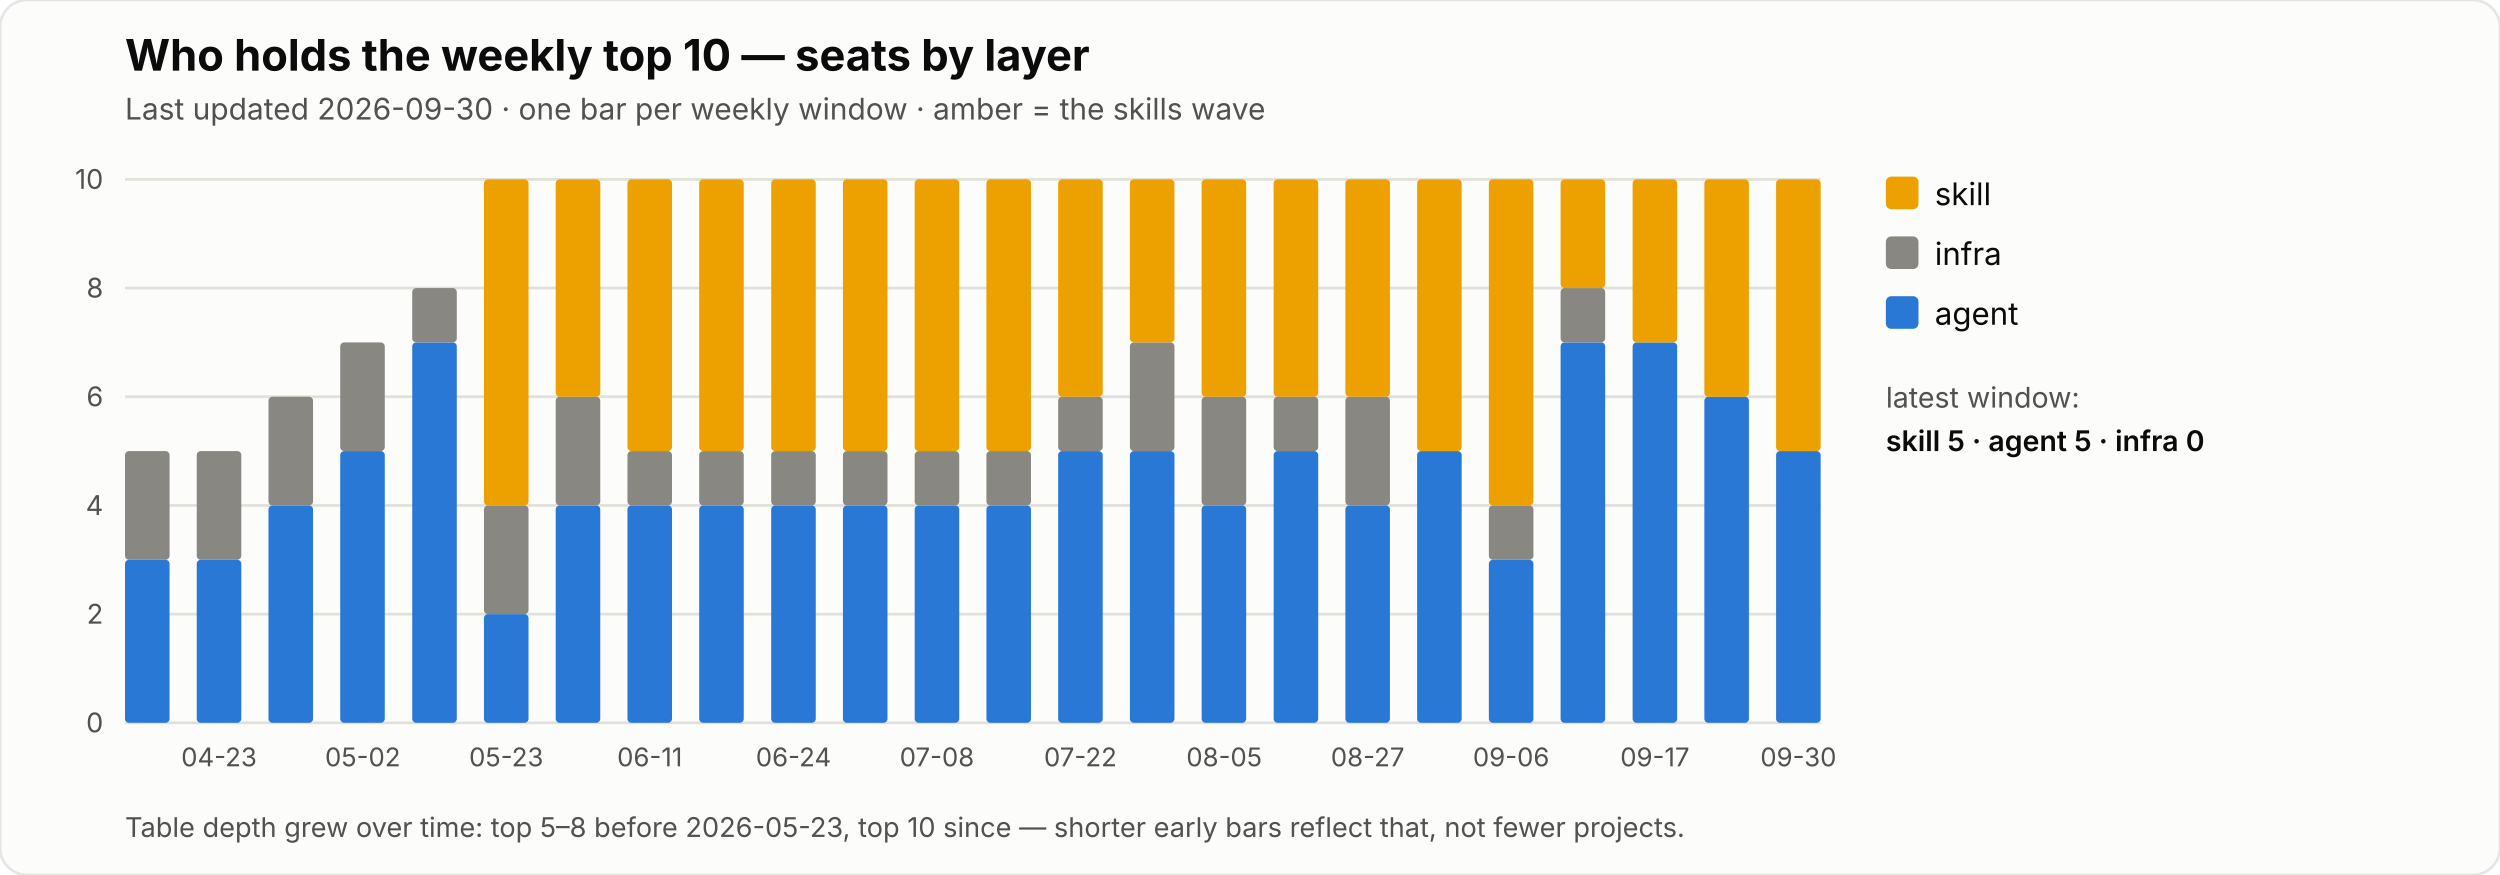
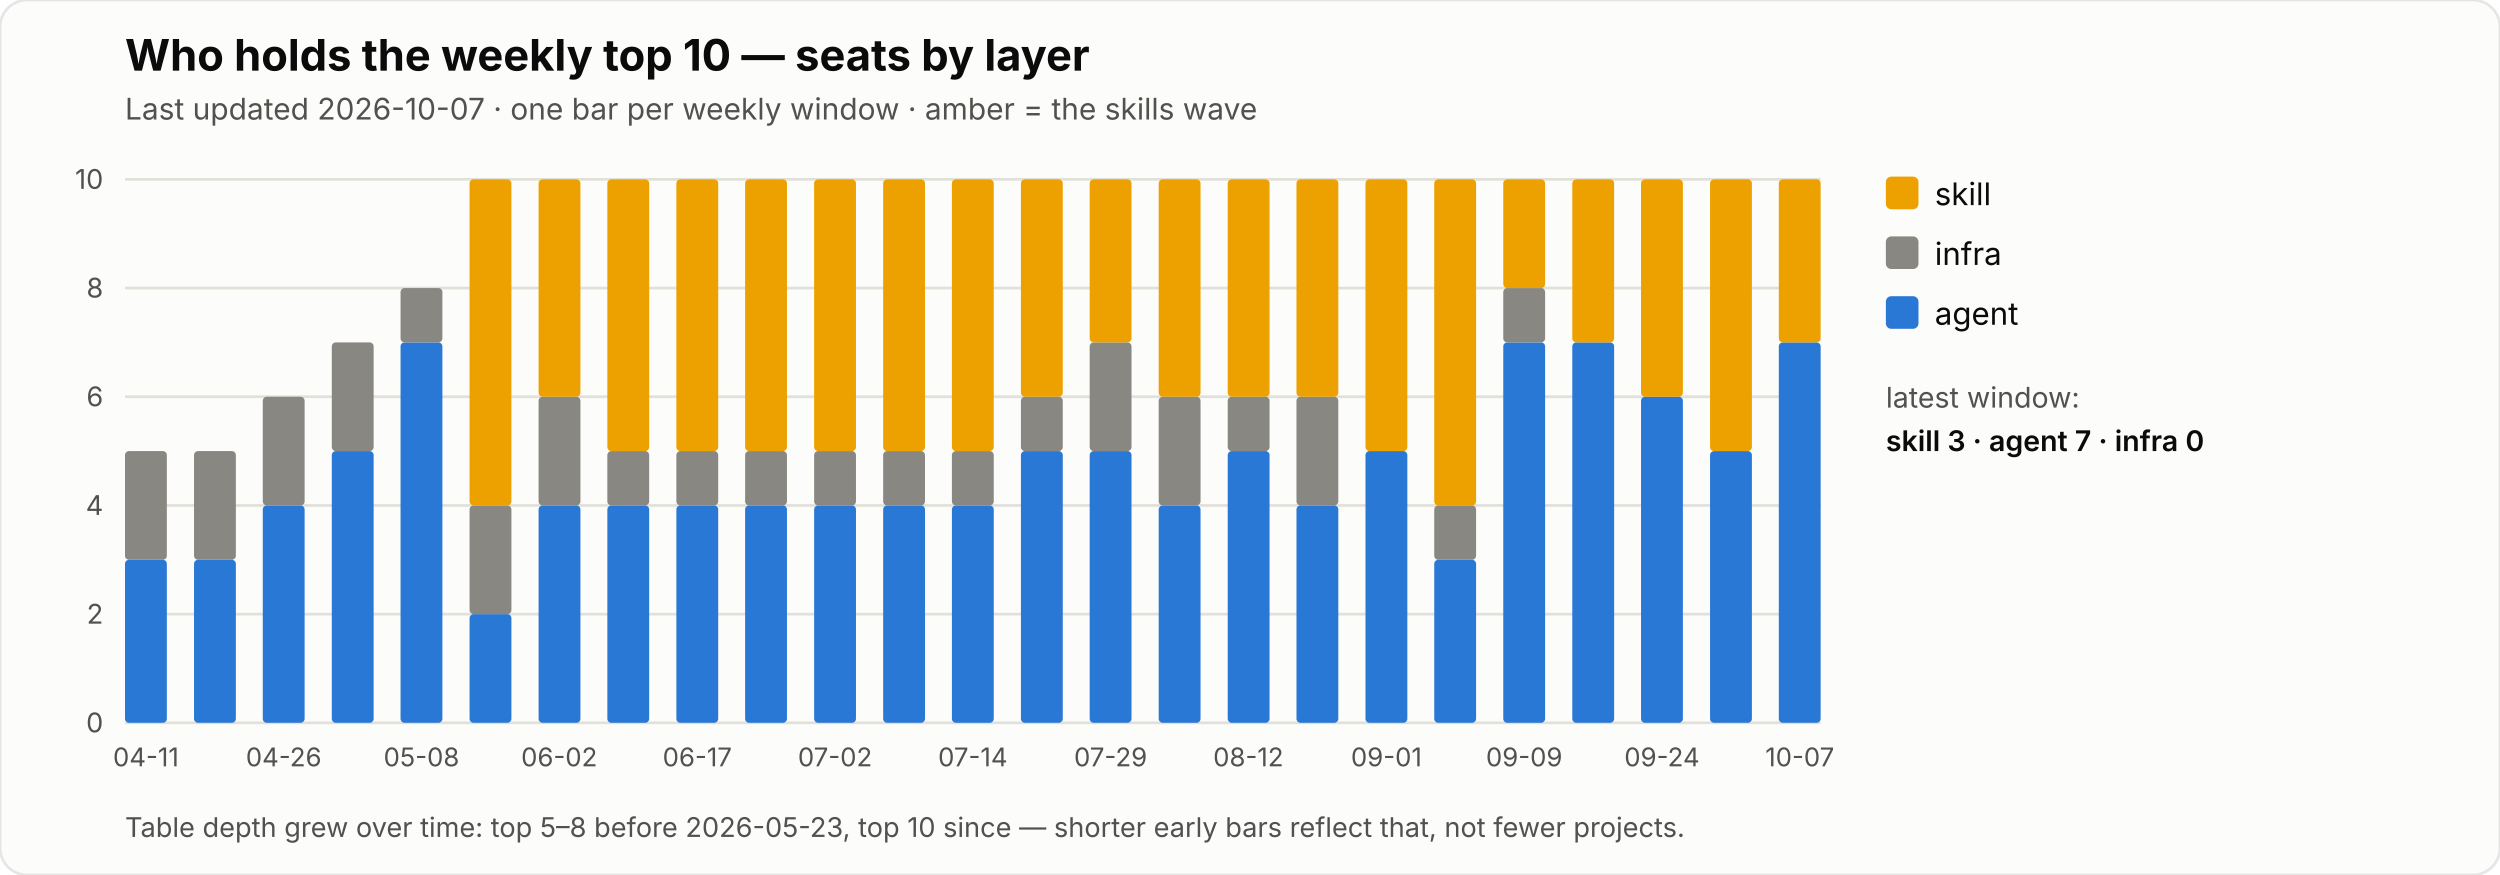
<svg xmlns="http://www.w3.org/2000/svg" width="920" height="322" viewBox="0 0 920 322" font-family="system-ui, -apple-system, sans-serif">
  <rect width="920" height="322" rx="10" fill="#fcfcfb" stroke="rgba(11,11,11,0.10)" />
  <text x="46" y="26" font-size="16" font-weight="700" fill="#0b0b0b">Who holds the weekly top 10 — seats by layer</text>
-   <text x="46" y="44" font-size="11" fill="#52514e">Last updated 2026-09-30 · one bar per weekly window · amber = the skills wave</text>
+   <text x="46" y="44" font-size="11" fill="#52514e">Last updated 2026-10-07 · one bar per weekly window · amber = the skills wave</text>
  <line x1="46" y1="266.0" x2="670" y2="266.0" stroke="#e1e0d9" stroke-width="1" />
  <text x="38" y="269.5" font-size="10" fill="#52514e" text-anchor="end">0</text>
  <line x1="46" y1="226.0" x2="670" y2="226.0" stroke="#e1e0d9" stroke-width="1" />
  <text x="38" y="229.5" font-size="10" fill="#52514e" text-anchor="end">2</text>
  <line x1="46" y1="186.0" x2="670" y2="186.0" stroke="#e1e0d9" stroke-width="1" />
  <text x="38" y="189.5" font-size="10" fill="#52514e" text-anchor="end">4</text>
  <line x1="46" y1="146.0" x2="670" y2="146.0" stroke="#e1e0d9" stroke-width="1" />
  <text x="38" y="149.5" font-size="10" fill="#52514e" text-anchor="end">6</text>
  <line x1="46" y1="106.0" x2="670" y2="106.0" stroke="#e1e0d9" stroke-width="1" />
  <text x="38" y="109.5" font-size="10" fill="#52514e" text-anchor="end">8</text>
  <line x1="46" y1="66.0" x2="670" y2="66.0" stroke="#e1e0d9" stroke-width="1" />
  <text x="38" y="69.5" font-size="10" fill="#52514e" text-anchor="end">10</text>
-   <rect x="46.0" y="206.0" width="16.4" height="60.0" fill="#2a78d6" rx="1.5" />
-   <rect x="46.0" y="166.0" width="16.4" height="40.0" fill="#898781" rx="1.5" />
-   <rect x="72.4" y="206.0" width="16.4" height="60.0" fill="#2a78d6" rx="1.5" />
-   <rect x="72.4" y="166.0" width="16.4" height="40.0" fill="#898781" rx="1.5" />
-   <text x="80.6" y="282" font-size="9.5" fill="#52514e" text-anchor="middle">04-23</text>
-   <rect x="98.8" y="186.0" width="16.4" height="80.0" fill="#2a78d6" rx="1.5" />
-   <rect x="98.8" y="146.0" width="16.4" height="40.0" fill="#898781" rx="1.5" />
-   <rect x="125.2" y="166.0" width="16.4" height="100.0" fill="#2a78d6" rx="1.5" />
-   <rect x="125.2" y="126.0" width="16.4" height="40.0" fill="#898781" rx="1.5" />
-   <text x="133.5" y="282" font-size="9.5" fill="#52514e" text-anchor="middle">05-02</text>
-   <rect x="151.7" y="126.0" width="16.4" height="140.0" fill="#2a78d6" rx="1.5" />
-   <rect x="151.7" y="106.0" width="16.4" height="20.0" fill="#898781" rx="1.5" />
-   <rect x="178.1" y="226.0" width="16.4" height="40.0" fill="#2a78d6" rx="1.5" />
-   <rect x="178.1" y="186.0" width="16.4" height="40.0" fill="#898781" rx="1.5" />
-   <rect x="178.1" y="66.0" width="16.4" height="120.0" fill="#eda100" rx="1.5" />
-   <text x="186.3" y="282" font-size="9.5" fill="#52514e" text-anchor="middle">05-23</text>
-   <rect x="204.5" y="186.0" width="16.4" height="80.0" fill="#2a78d6" rx="1.5" />
-   <rect x="204.5" y="146.0" width="16.4" height="40.0" fill="#898781" rx="1.5" />
-   <rect x="204.5" y="66.0" width="16.4" height="80.0" fill="#eda100" rx="1.5" />
-   <rect x="230.9" y="186.0" width="16.4" height="80.0" fill="#2a78d6" rx="1.5" />
-   <rect x="230.9" y="166.0" width="16.4" height="20.0" fill="#898781" rx="1.5" />
-   <rect x="230.9" y="66.0" width="16.4" height="100.0" fill="#eda100" rx="1.5" />
-   <text x="239.1" y="282" font-size="9.5" fill="#52514e" text-anchor="middle">06-11</text>
-   <rect x="257.3" y="186.0" width="16.4" height="80.0" fill="#2a78d6" rx="1.5" />
-   <rect x="257.3" y="166.0" width="16.4" height="20.0" fill="#898781" rx="1.5" />
-   <rect x="257.3" y="66.0" width="16.4" height="100.0" fill="#eda100" rx="1.5" />
-   <rect x="283.8" y="186.0" width="16.4" height="80.0" fill="#2a78d6" rx="1.5" />
-   <rect x="283.8" y="166.0" width="16.4" height="20.0" fill="#898781" rx="1.5" />
-   <rect x="283.8" y="66.0" width="16.4" height="100.0" fill="#eda100" rx="1.5" />
-   <text x="292.0" y="282" font-size="9.5" fill="#52514e" text-anchor="middle">06-24</text>
-   <rect x="310.2" y="186.0" width="16.4" height="80.0" fill="#2a78d6" rx="1.5" />
-   <rect x="310.2" y="166.0" width="16.4" height="20.0" fill="#898781" rx="1.5" />
-   <rect x="310.2" y="66.0" width="16.4" height="100.0" fill="#eda100" rx="1.5" />
-   <rect x="336.6" y="186.0" width="16.4" height="80.0" fill="#2a78d6" rx="1.5" />
-   <rect x="336.6" y="166.0" width="16.4" height="20.0" fill="#898781" rx="1.5" />
-   <rect x="336.6" y="66.0" width="16.4" height="100.0" fill="#eda100" rx="1.5" />
-   <text x="344.8" y="282" font-size="9.5" fill="#52514e" text-anchor="middle">07-08</text>
-   <rect x="363.0" y="186.0" width="16.4" height="80.0" fill="#2a78d6" rx="1.5" />
-   <rect x="363.0" y="166.0" width="16.4" height="20.0" fill="#898781" rx="1.5" />
-   <rect x="363.0" y="66.0" width="16.4" height="100.0" fill="#eda100" rx="1.5" />
-   <rect x="389.4" y="166.0" width="16.4" height="100.0" fill="#2a78d6" rx="1.5" />
-   <rect x="389.4" y="146.0" width="16.4" height="20.0" fill="#898781" rx="1.5" />
-   <rect x="389.4" y="66.0" width="16.4" height="80.0" fill="#eda100" rx="1.5" />
-   <text x="397.6" y="282" font-size="9.5" fill="#52514e" text-anchor="middle">07-22</text>
-   <rect x="415.8" y="166.0" width="16.4" height="100.0" fill="#2a78d6" rx="1.5" />
-   <rect x="415.8" y="126.0" width="16.4" height="40.0" fill="#898781" rx="1.5" />
-   <rect x="415.8" y="66.0" width="16.4" height="60.0" fill="#eda100" rx="1.5" />
-   <rect x="442.2" y="186.0" width="16.4" height="80.0" fill="#2a78d6" rx="1.5" />
-   <rect x="442.2" y="146.0" width="16.4" height="40.0" fill="#898781" rx="1.5" />
-   <rect x="442.2" y="66.0" width="16.4" height="80.0" fill="#eda100" rx="1.5" />
-   <text x="450.5" y="282" font-size="9.5" fill="#52514e" text-anchor="middle">08-05</text>
-   <rect x="468.7" y="166.0" width="16.4" height="100.0" fill="#2a78d6" rx="1.5" />
-   <rect x="468.7" y="146.0" width="16.4" height="20.0" fill="#898781" rx="1.5" />
-   <rect x="468.7" y="66.0" width="16.4" height="80.0" fill="#eda100" rx="1.5" />
-   <rect x="495.1" y="186.0" width="16.4" height="80.0" fill="#2a78d6" rx="1.5" />
-   <rect x="495.1" y="146.0" width="16.4" height="40.0" fill="#898781" rx="1.5" />
-   <rect x="495.1" y="66.0" width="16.4" height="80.0" fill="#eda100" rx="1.5" />
-   <text x="503.3" y="282" font-size="9.5" fill="#52514e" text-anchor="middle">08-27</text>
-   <rect x="521.5" y="166.0" width="16.4" height="100.0" fill="#2a78d6" rx="1.5" />
-   <rect x="521.5" y="66.0" width="16.4" height="100.0" fill="#eda100" rx="1.5" />
-   <rect x="547.9" y="206.0" width="16.4" height="60.0" fill="#2a78d6" rx="1.5" />
-   <rect x="547.9" y="186.0" width="16.4" height="20.0" fill="#898781" rx="1.5" />
-   <rect x="547.9" y="66.0" width="16.4" height="120.0" fill="#eda100" rx="1.5" />
-   <text x="556.1" y="282" font-size="9.5" fill="#52514e" text-anchor="middle">09-06</text>
-   <rect x="574.3" y="126.0" width="16.4" height="140.0" fill="#2a78d6" rx="1.5" />
-   <rect x="574.3" y="106.0" width="16.4" height="20.0" fill="#898781" rx="1.5" />
-   <rect x="574.3" y="66.0" width="16.4" height="40.0" fill="#eda100" rx="1.5" />
-   <rect x="600.8" y="126.0" width="16.4" height="140.0" fill="#2a78d6" rx="1.5" />
-   <rect x="600.8" y="66.0" width="16.4" height="60.0" fill="#eda100" rx="1.5" />
-   <text x="609.0" y="282" font-size="9.5" fill="#52514e" text-anchor="middle">09-17</text>
-   <rect x="627.2" y="146.0" width="16.4" height="120.0" fill="#2a78d6" rx="1.5" />
-   <rect x="627.2" y="66.0" width="16.4" height="80.0" fill="#eda100" rx="1.5" />
-   <rect x="653.6" y="166.0" width="16.4" height="100.0" fill="#2a78d6" rx="1.5" />
-   <rect x="653.6" y="66.0" width="16.4" height="100.0" fill="#eda100" rx="1.5" />
-   <text x="661.8" y="282" font-size="9.5" fill="#52514e" text-anchor="middle">09-30</text>
+   <rect x="46.0" y="206.0" width="15.4" height="60.0" fill="#2a78d6" rx="1.5" />
+   <rect x="46.0" y="166.0" width="15.4" height="40.0" fill="#898781" rx="1.5" />
+   <text x="53.7" y="282" font-size="9.5" fill="#52514e" text-anchor="middle">04-11</text>
+   <rect x="71.4" y="206.0" width="15.4" height="60.0" fill="#2a78d6" rx="1.5" />
+   <rect x="71.4" y="166.0" width="15.4" height="40.0" fill="#898781" rx="1.5" />
+   <rect x="96.7" y="186.0" width="15.4" height="80.0" fill="#2a78d6" rx="1.5" />
+   <rect x="96.7" y="146.0" width="15.4" height="40.0" fill="#898781" rx="1.5" />
+   <text x="104.4" y="282" font-size="9.5" fill="#52514e" text-anchor="middle">04-26</text>
+   <rect x="122.1" y="166.0" width="15.4" height="100.0" fill="#2a78d6" rx="1.5" />
+   <rect x="122.1" y="126.0" width="15.4" height="40.0" fill="#898781" rx="1.5" />
+   <rect x="147.4" y="126.0" width="15.4" height="140.0" fill="#2a78d6" rx="1.5" />
+   <rect x="147.4" y="106.0" width="15.4" height="20.0" fill="#898781" rx="1.5" />
+   <text x="155.1" y="282" font-size="9.5" fill="#52514e" text-anchor="middle">05-08</text>
+   <rect x="172.8" y="226.0" width="15.4" height="40.0" fill="#2a78d6" rx="1.5" />
+   <rect x="172.8" y="186.0" width="15.4" height="40.0" fill="#898781" rx="1.5" />
+   <rect x="172.8" y="66.0" width="15.4" height="120.0" fill="#eda100" rx="1.5" />
+   <rect x="198.2" y="186.0" width="15.4" height="80.0" fill="#2a78d6" rx="1.5" />
+   <rect x="198.2" y="146.0" width="15.4" height="40.0" fill="#898781" rx="1.5" />
+   <rect x="198.2" y="66.0" width="15.4" height="80.0" fill="#eda100" rx="1.5" />
+   <text x="205.8" y="282" font-size="9.5" fill="#52514e" text-anchor="middle">06-02</text>
+   <rect x="223.5" y="186.0" width="15.4" height="80.0" fill="#2a78d6" rx="1.5" />
+   <rect x="223.5" y="166.0" width="15.4" height="20.0" fill="#898781" rx="1.5" />
+   <rect x="223.5" y="66.0" width="15.4" height="100.0" fill="#eda100" rx="1.5" />
+   <rect x="248.9" y="186.0" width="15.4" height="80.0" fill="#2a78d6" rx="1.5" />
+   <rect x="248.9" y="166.0" width="15.4" height="20.0" fill="#898781" rx="1.5" />
+   <rect x="248.9" y="66.0" width="15.4" height="100.0" fill="#eda100" rx="1.5" />
+   <text x="256.6" y="282" font-size="9.5" fill="#52514e" text-anchor="middle">06-17</text>
+   <rect x="274.2" y="186.0" width="15.4" height="80.0" fill="#2a78d6" rx="1.5" />
+   <rect x="274.2" y="166.0" width="15.4" height="20.0" fill="#898781" rx="1.5" />
+   <rect x="274.2" y="66.0" width="15.4" height="100.0" fill="#eda100" rx="1.5" />
+   <rect x="299.6" y="186.0" width="15.4" height="80.0" fill="#2a78d6" rx="1.5" />
+   <rect x="299.6" y="166.0" width="15.4" height="20.0" fill="#898781" rx="1.5" />
+   <rect x="299.6" y="66.0" width="15.4" height="100.0" fill="#eda100" rx="1.5" />
+   <text x="307.3" y="282" font-size="9.5" fill="#52514e" text-anchor="middle">07-02</text>
+   <rect x="325.0" y="186.0" width="15.4" height="80.0" fill="#2a78d6" rx="1.5" />
+   <rect x="325.0" y="166.0" width="15.4" height="20.0" fill="#898781" rx="1.5" />
+   <rect x="325.0" y="66.0" width="15.4" height="100.0" fill="#eda100" rx="1.5" />
+   <rect x="350.3" y="186.0" width="15.4" height="80.0" fill="#2a78d6" rx="1.5" />
+   <rect x="350.3" y="166.0" width="15.4" height="20.0" fill="#898781" rx="1.5" />
+   <rect x="350.3" y="66.0" width="15.4" height="100.0" fill="#eda100" rx="1.5" />
+   <text x="358.0" y="282" font-size="9.5" fill="#52514e" text-anchor="middle">07-14</text>
+   <rect x="375.7" y="166.0" width="15.4" height="100.0" fill="#2a78d6" rx="1.5" />
+   <rect x="375.7" y="146.0" width="15.4" height="20.0" fill="#898781" rx="1.5" />
+   <rect x="375.7" y="66.0" width="15.4" height="80.0" fill="#eda100" rx="1.5" />
+   <rect x="401.0" y="166.0" width="15.4" height="100.0" fill="#2a78d6" rx="1.5" />
+   <rect x="401.0" y="126.0" width="15.4" height="40.0" fill="#898781" rx="1.5" />
+   <rect x="401.0" y="66.0" width="15.4" height="60.0" fill="#eda100" rx="1.5" />
+   <text x="408.7" y="282" font-size="9.5" fill="#52514e" text-anchor="middle">07-29</text>
+   <rect x="426.4" y="186.0" width="15.4" height="80.0" fill="#2a78d6" rx="1.5" />
+   <rect x="426.4" y="146.0" width="15.4" height="40.0" fill="#898781" rx="1.5" />
+   <rect x="426.4" y="66.0" width="15.4" height="80.0" fill="#eda100" rx="1.5" />
+   <rect x="451.8" y="166.0" width="15.4" height="100.0" fill="#2a78d6" rx="1.5" />
+   <rect x="451.8" y="146.0" width="15.4" height="20.0" fill="#898781" rx="1.5" />
+   <rect x="451.8" y="66.0" width="15.4" height="80.0" fill="#eda100" rx="1.5" />
+   <text x="459.4" y="282" font-size="9.5" fill="#52514e" text-anchor="middle">08-12</text>
+   <rect x="477.1" y="186.0" width="15.4" height="80.0" fill="#2a78d6" rx="1.5" />
+   <rect x="477.1" y="146.0" width="15.4" height="40.0" fill="#898781" rx="1.5" />
+   <rect x="477.1" y="66.0" width="15.4" height="80.0" fill="#eda100" rx="1.5" />
+   <rect x="502.5" y="166.0" width="15.4" height="100.0" fill="#2a78d6" rx="1.5" />
+   <rect x="502.5" y="66.0" width="15.4" height="100.0" fill="#eda100" rx="1.5" />
+   <text x="510.2" y="282" font-size="9.5" fill="#52514e" text-anchor="middle">09-01</text>
+   <rect x="527.8" y="206.0" width="15.4" height="60.0" fill="#2a78d6" rx="1.5" />
+   <rect x="527.8" y="186.0" width="15.4" height="20.0" fill="#898781" rx="1.5" />
+   <rect x="527.8" y="66.0" width="15.4" height="120.0" fill="#eda100" rx="1.5" />
+   <rect x="553.2" y="126.0" width="15.4" height="140.0" fill="#2a78d6" rx="1.5" />
+   <rect x="553.2" y="106.0" width="15.4" height="20.0" fill="#898781" rx="1.5" />
+   <rect x="553.2" y="66.0" width="15.4" height="40.0" fill="#eda100" rx="1.5" />
+   <text x="560.9" y="282" font-size="9.5" fill="#52514e" text-anchor="middle">09-09</text>
+   <rect x="578.6" y="126.0" width="15.4" height="140.0" fill="#2a78d6" rx="1.5" />
+   <rect x="578.6" y="66.0" width="15.4" height="60.0" fill="#eda100" rx="1.5" />
+   <rect x="603.9" y="146.0" width="15.4" height="120.0" fill="#2a78d6" rx="1.5" />
+   <rect x="603.9" y="66.0" width="15.4" height="80.0" fill="#eda100" rx="1.5" />
+   <text x="611.6" y="282" font-size="9.5" fill="#52514e" text-anchor="middle">09-24</text>
+   <rect x="629.3" y="166.0" width="15.4" height="100.0" fill="#2a78d6" rx="1.5" />
+   <rect x="629.3" y="66.0" width="15.4" height="100.0" fill="#eda100" rx="1.5" />
+   <rect x="654.6" y="126.0" width="15.4" height="140.0" fill="#2a78d6" rx="1.5" />
+   <rect x="654.6" y="66.0" width="15.4" height="60.0" fill="#eda100" rx="1.5" />
+   <text x="662.3" y="282" font-size="9.5" fill="#52514e" text-anchor="middle">10-07</text>
  <rect x="694" y="65" width="12" height="12" rx="2" fill="#eda100" />
  <text x="712" y="75.5" font-size="11.5" fill="#0b0b0b">skill</text>
  <rect x="694" y="87" width="12" height="12" rx="2" fill="#898781" />
  <text x="712" y="97.5" font-size="11.5" fill="#0b0b0b">infra</text>
  <rect x="694" y="109" width="12" height="12" rx="2" fill="#2a78d6" />
  <text x="712" y="119.5" font-size="11.5" fill="#0b0b0b">agent</text>
  <text x="694" y="150" font-size="10.5" fill="#52514e">latest window:</text>
-   <text x="694" y="166" font-size="10.5" font-weight="600" fill="#0b0b0b">skill 5 · agent 5 · infra 0</text>
+   <text x="694" y="166" font-size="10.5" font-weight="600" fill="#0b0b0b">skill 3 · agent 7 · infra 0</text>
  <text x="46" y="308" font-size="10" fill="#52514e">Table depth grew over time: top 5–8 before 2026-05-23, top 10 since — shorter early bars reflect that, not fewer projects.</text>
</svg>
